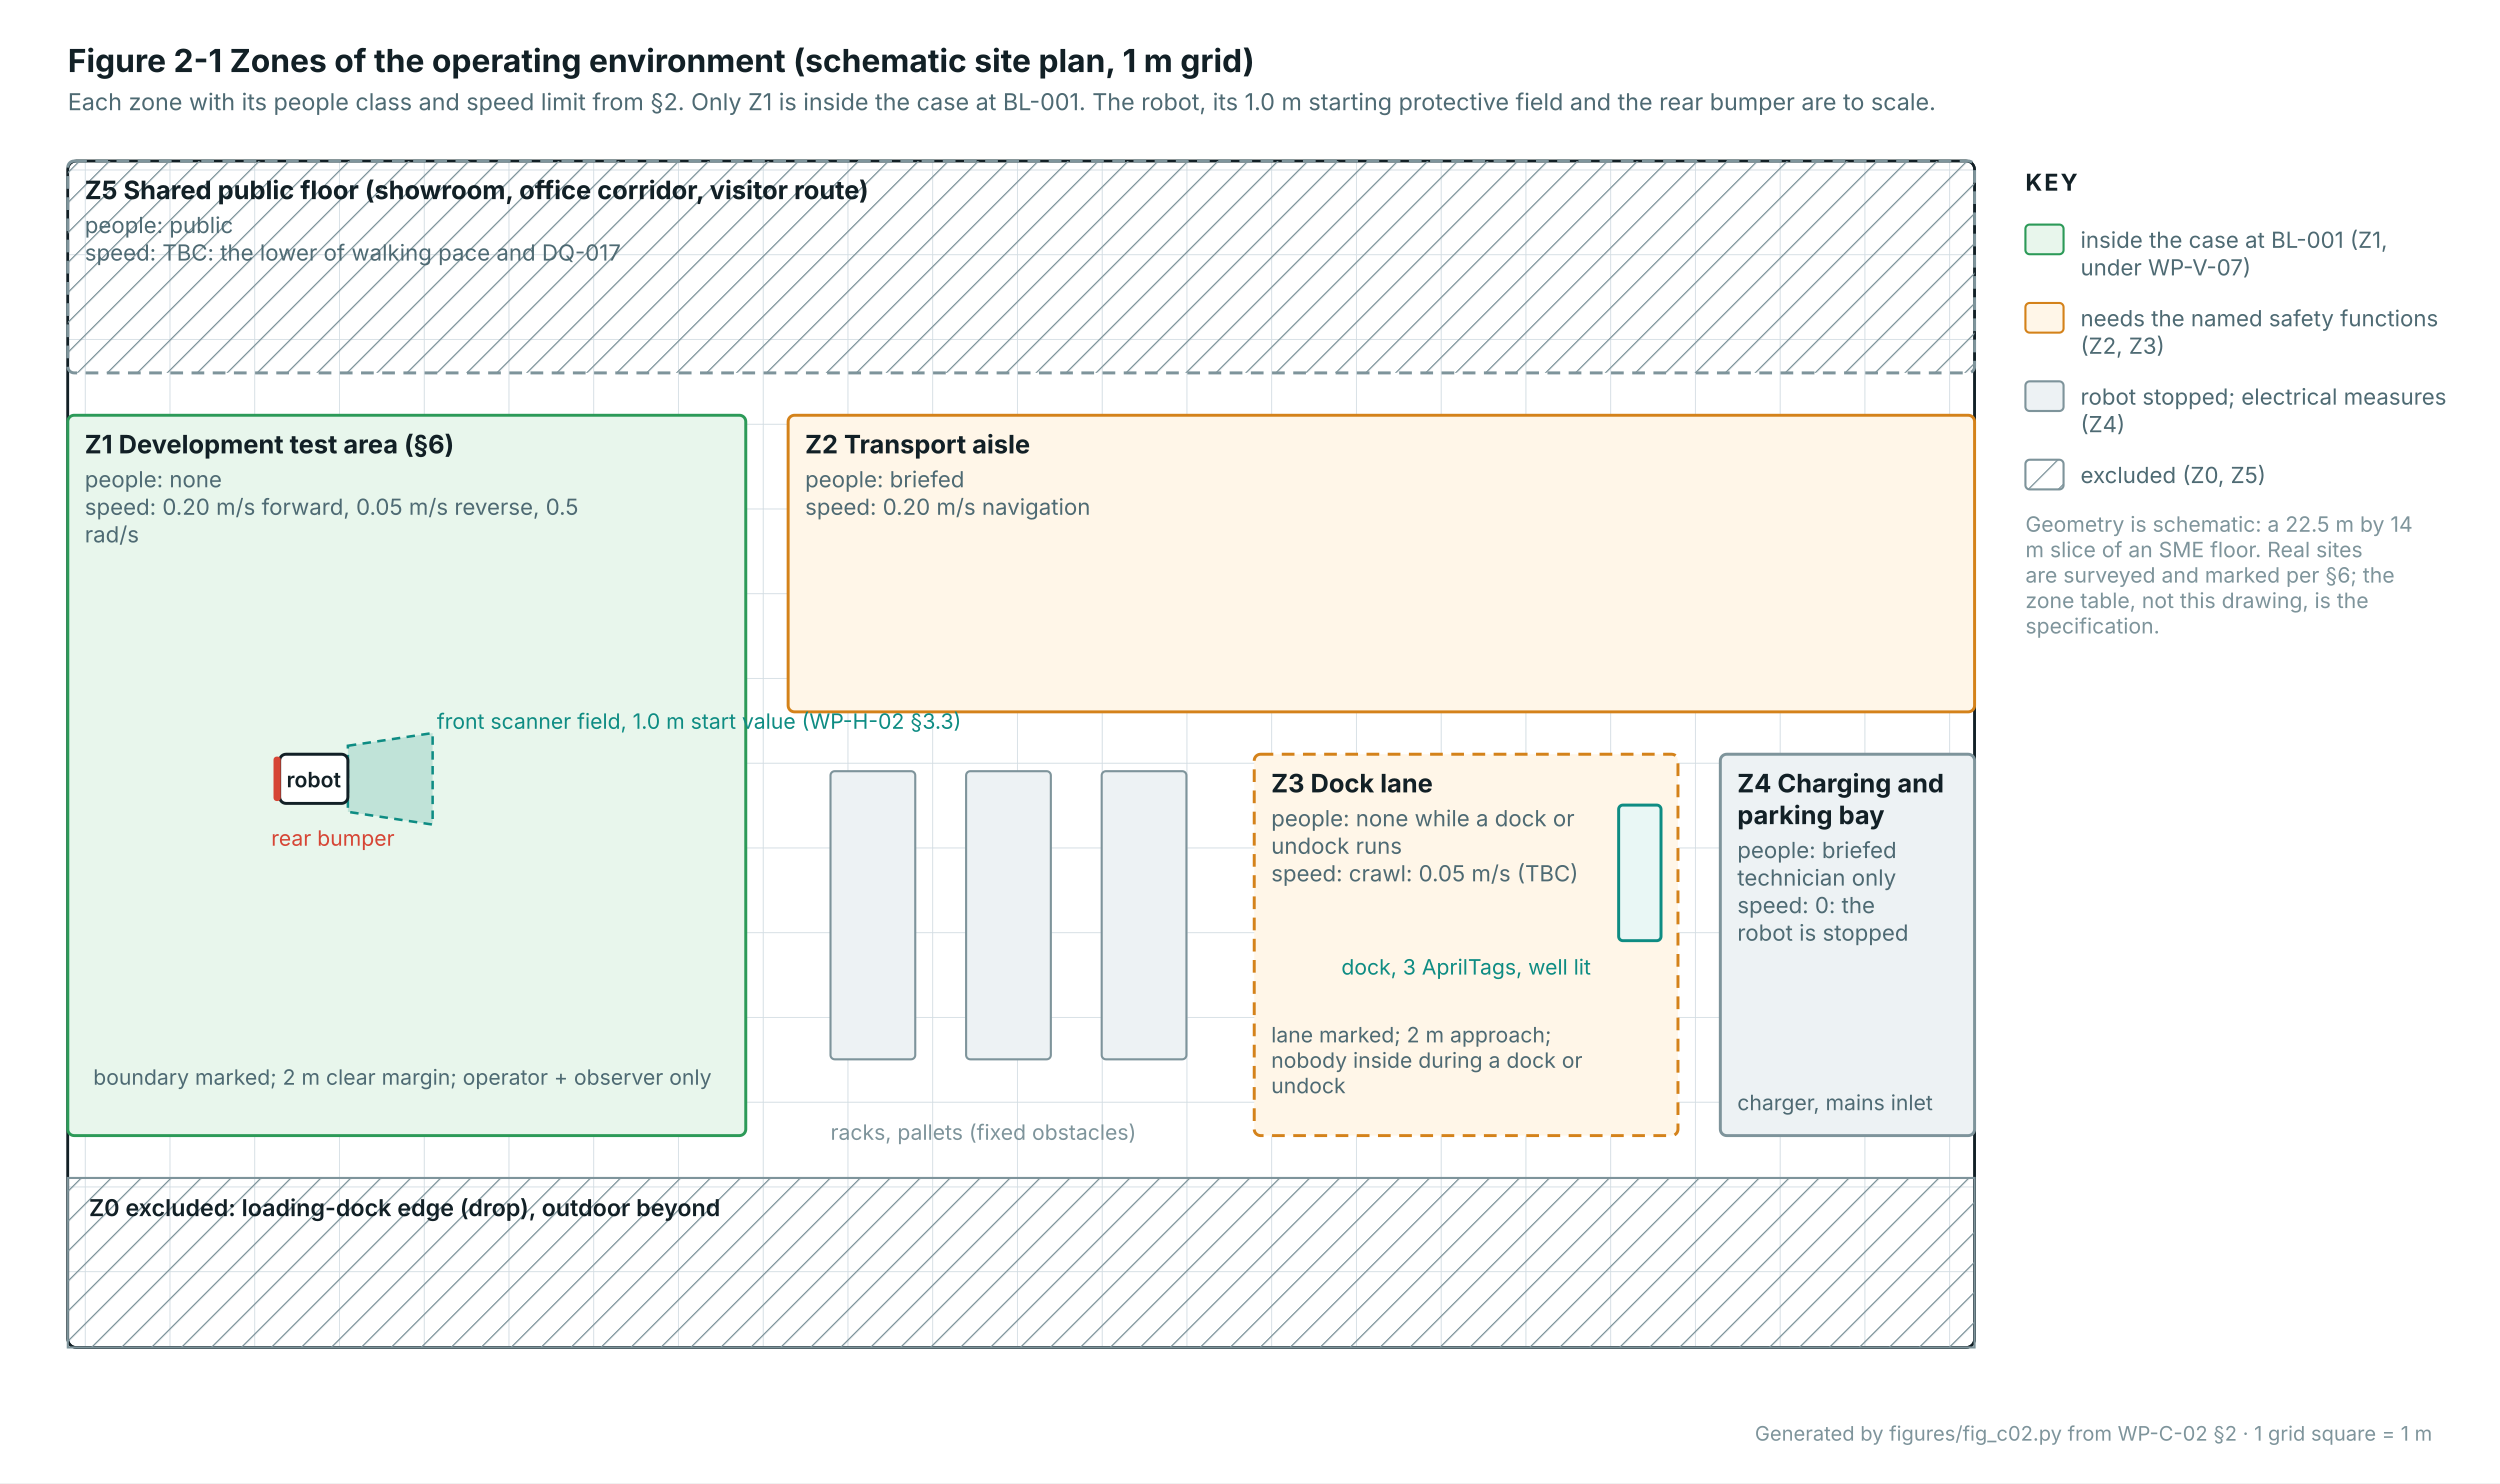
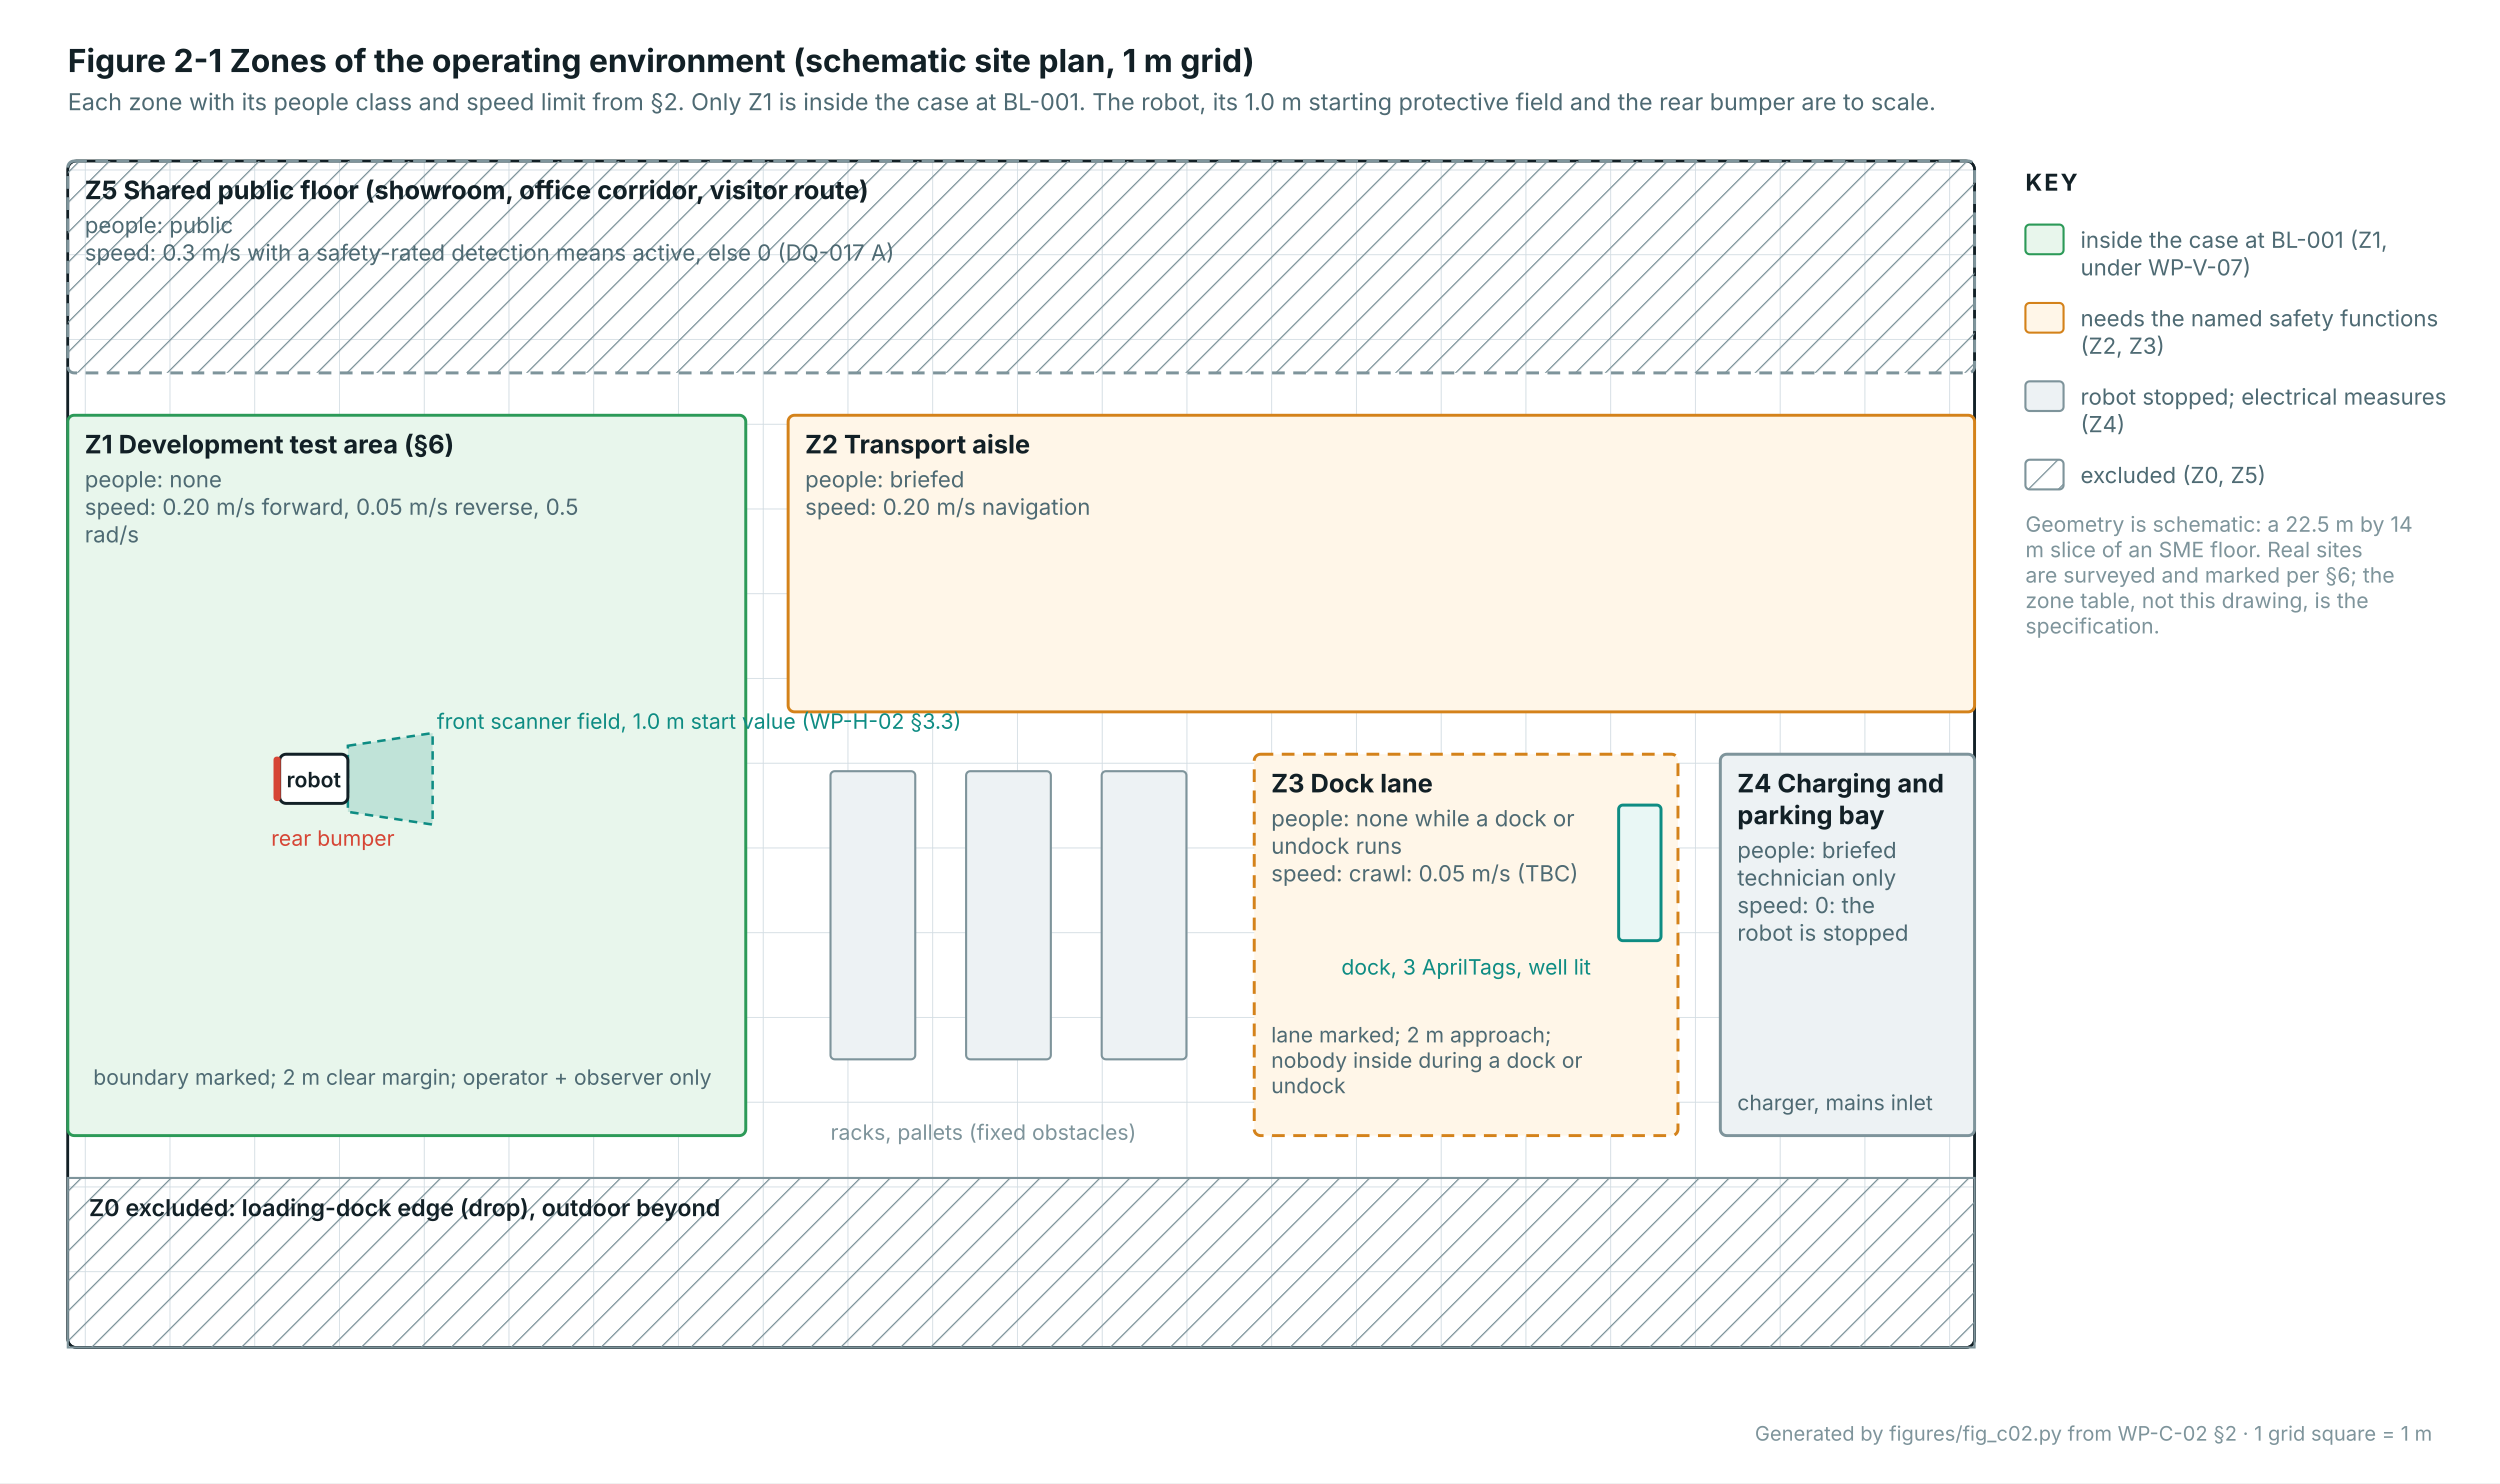
<svg xmlns="http://www.w3.org/2000/svg" width="1180" height="700" viewBox="0 0 1180 700" role="img" aria-labelledby="zon-t zon-d">
  <defs>
    <pattern id="zon-hatch" patternUnits="userSpaceOnUse" width="10" height="10" patternTransform="rotate(45)">
      <line x1="0" y1="0" x2="0" y2="10" stroke="#7E949B" stroke-width="1.2" />
    </pattern>
    <pattern id="zon-grid" patternUnits="userSpaceOnUse" width="40" height="40">
      <path d="M40,0 L0,0 L0,40" fill="none" stroke="#D3DDE2" stroke-width="0.8" />
    </pattern>
  </defs>
  <rect x="0" y="0" width="1180" height="700" fill="#FFFFFF" />
  <text x="32.0" y="34.0" font-family="Inter, 'Segoe UI', 'Helvetica Neue', Helvetica, Arial, sans-serif" font-size="15" font-weight="700" fill="#122026" text-anchor="start">Figure 2-1  Zones of the operating environment (schematic site plan, 1 m grid)</text>
  <text x="32.0" y="52.0" font-family="Inter, 'Segoe UI', 'Helvetica Neue', Helvetica, Arial, sans-serif" font-size="11" font-weight="400" fill="#4E6A73" text-anchor="start">Each zone with its people class and speed limit from §2. Only Z1 is inside the case at BL-001. The robot, its 1.0 m starting protective field and the rear bumper are to scale.</text>
  <rect x="32.0" y="76.0" width="900.0" height="560.0" rx="4" fill="url(#zon-grid)" stroke="#122026" stroke-width="1.2" />
  <rect x="32.0" y="76.0" width="900.0" height="560.0" rx="4" fill="none" stroke="#122026" stroke-width="1.2" />
  <rect x="32.0" y="556.0" width="900.0" height="80.0" rx="0" fill="url(#zon-hatch)" stroke="#7E949B" stroke-width="1" />
  <text x="42.0" y="574.0" font-family="Inter, 'Segoe UI', 'Helvetica Neue', Helvetica, Arial, sans-serif" font-size="11" font-weight="600" fill="#122026" text-anchor="start">Z0  excluded: loading-dock edge (drop), outdoor beyond</text>
  <rect x="32.0" y="76.0" width="900.0" height="100.0" rx="3" fill="url(#zon-hatch)" stroke="#7E949B" stroke-width="1.4" stroke-dasharray="6,4" />
  <text x="40.0" y="94.0" font-family="Inter, 'Segoe UI', 'Helvetica Neue', Helvetica, Arial, sans-serif" font-size="12" font-weight="700" fill="#122026" text-anchor="start">Z5 Shared public floor (showroom, office corridor, visitor route)</text>
  <text x="40.0" y="110.0" font-family="Inter, 'Segoe UI', 'Helvetica Neue', Helvetica, Arial, sans-serif" font-size="10.5" font-weight="400" fill="#4E6A73" text-anchor="start">people: public</text>
-   <text x="40.0" y="123.0" font-family="Inter, 'Segoe UI', 'Helvetica Neue', Helvetica, Arial, sans-serif" font-size="10.5" font-weight="400" fill="#4E6A73" text-anchor="start">speed: TBC: the lower of walking pace and DQ-017</text>
+   <text x="40.0" y="123.0" font-family="Inter, 'Segoe UI', 'Helvetica Neue', Helvetica, Arial, sans-serif" font-size="10.5" font-weight="400" fill="#4E6A73" text-anchor="start">speed: 0.3 m/s with a safety-rated detection means active, else 0 (DQ-017 A)</text>
  <rect x="32.0" y="196.0" width="320.0" height="340.0" rx="3" fill="#E8F6EC" stroke="#2C9A58" stroke-width="1.4" />
  <text x="40.0" y="214.0" font-family="Inter, 'Segoe UI', 'Helvetica Neue', Helvetica, Arial, sans-serif" font-size="12" font-weight="700" fill="#122026" text-anchor="start">Z1 Development test area (§6)</text>
  <text x="40.0" y="230.0" font-family="Inter, 'Segoe UI', 'Helvetica Neue', Helvetica, Arial, sans-serif" font-size="10.5" font-weight="400" fill="#4E6A73" text-anchor="start">people: none</text>
  <text x="40.0" y="243.0" font-family="Inter, 'Segoe UI', 'Helvetica Neue', Helvetica, Arial, sans-serif" font-size="10.5" font-weight="400" fill="#4E6A73" text-anchor="start">speed: 0.20 m/s forward, 0.05 m/s reverse, 0.5</text>
  <text x="40.0" y="256.0" font-family="Inter, 'Segoe UI', 'Helvetica Neue', Helvetica, Arial, sans-serif" font-size="10.5" font-weight="400" fill="#4E6A73" text-anchor="start">rad/s</text>
  <rect x="372.0" y="196.0" width="560.0" height="140.0" rx="3" fill="#FFF6E8" stroke="#D4821A" stroke-width="1.4" />
  <text x="380.0" y="214.0" font-family="Inter, 'Segoe UI', 'Helvetica Neue', Helvetica, Arial, sans-serif" font-size="12" font-weight="700" fill="#122026" text-anchor="start">Z2 Transport aisle</text>
  <text x="380.0" y="230.0" font-family="Inter, 'Segoe UI', 'Helvetica Neue', Helvetica, Arial, sans-serif" font-size="10.5" font-weight="400" fill="#4E6A73" text-anchor="start">people: briefed</text>
  <text x="380.0" y="243.0" font-family="Inter, 'Segoe UI', 'Helvetica Neue', Helvetica, Arial, sans-serif" font-size="10.5" font-weight="400" fill="#4E6A73" text-anchor="start">speed: 0.20 m/s navigation</text>
  <rect x="592.0" y="356.0" width="200.0" height="180.0" rx="3" fill="#FFF6E8" stroke="#D4821A" stroke-width="1.4" stroke-dasharray="6,4" />
  <text x="600.0" y="374.0" font-family="Inter, 'Segoe UI', 'Helvetica Neue', Helvetica, Arial, sans-serif" font-size="12" font-weight="700" fill="#122026" text-anchor="start">Z3 Dock lane</text>
  <text x="600.0" y="390.0" font-family="Inter, 'Segoe UI', 'Helvetica Neue', Helvetica, Arial, sans-serif" font-size="10.5" font-weight="400" fill="#4E6A73" text-anchor="start">people: none while a dock or</text>
  <text x="600.0" y="403.0" font-family="Inter, 'Segoe UI', 'Helvetica Neue', Helvetica, Arial, sans-serif" font-size="10.5" font-weight="400" fill="#4E6A73" text-anchor="start">undock runs</text>
  <text x="600.0" y="416.0" font-family="Inter, 'Segoe UI', 'Helvetica Neue', Helvetica, Arial, sans-serif" font-size="10.5" font-weight="400" fill="#4E6A73" text-anchor="start">speed: crawl: 0.05 m/s (TBC)</text>
  <rect x="812.0" y="356.0" width="120.0" height="180.0" rx="3" fill="#EDF2F4" stroke="#7E949B" stroke-width="1.4" />
  <text x="820.0" y="374.0" font-family="Inter, 'Segoe UI', 'Helvetica Neue', Helvetica, Arial, sans-serif" font-size="12" font-weight="700" fill="#122026" text-anchor="start">Z4 Charging and</text>
  <text x="820.0" y="389.0" font-family="Inter, 'Segoe UI', 'Helvetica Neue', Helvetica, Arial, sans-serif" font-size="12" font-weight="700" fill="#122026" text-anchor="start">parking bay</text>
  <text x="820.0" y="405.0" font-family="Inter, 'Segoe UI', 'Helvetica Neue', Helvetica, Arial, sans-serif" font-size="10.5" font-weight="400" fill="#4E6A73" text-anchor="start">people: briefed</text>
  <text x="820.0" y="418.0" font-family="Inter, 'Segoe UI', 'Helvetica Neue', Helvetica, Arial, sans-serif" font-size="10.5" font-weight="400" fill="#4E6A73" text-anchor="start">technician only</text>
  <text x="820.0" y="431.0" font-family="Inter, 'Segoe UI', 'Helvetica Neue', Helvetica, Arial, sans-serif" font-size="10.5" font-weight="400" fill="#4E6A73" text-anchor="start">speed: 0: the</text>
  <text x="820.0" y="444.0" font-family="Inter, 'Segoe UI', 'Helvetica Neue', Helvetica, Arial, sans-serif" font-size="10.5" font-weight="400" fill="#4E6A73" text-anchor="start">robot is stopped</text>
  <rect x="392.0" y="364.0" width="40.0" height="136.0" rx="2" fill="#EDF2F4" stroke="#7E949B" stroke-width="1" />
  <rect x="456.0" y="364.0" width="40.0" height="136.0" rx="2" fill="#EDF2F4" stroke="#7E949B" stroke-width="1" />
  <rect x="520.0" y="364.0" width="40.0" height="136.0" rx="2" fill="#EDF2F4" stroke="#7E949B" stroke-width="1" />
  <text x="392.0" y="538.0" font-family="Inter, 'Segoe UI', 'Helvetica Neue', Helvetica, Arial, sans-serif" font-size="10" font-weight="400" fill="#7E949B" text-anchor="start">racks, pallets (fixed obstacles)</text>
  <rect x="764.0" y="380.0" width="20.0" height="64.0" rx="2" fill="#E9F7F5" stroke="#0E8C83" stroke-width="1.4" />
  <text x="692.0" y="460.0" font-family="Inter, 'Segoe UI', 'Helvetica Neue', Helvetica, Arial, sans-serif" font-size="10" font-weight="400" fill="#0E8C83" text-anchor="middle">dock, 3 AprilTags, well lit</text>
  <text x="600.0" y="492.0" font-family="Inter, 'Segoe UI', 'Helvetica Neue', Helvetica, Arial, sans-serif" font-size="10" font-weight="400" fill="#4E6A73" text-anchor="start">lane marked; 2 m approach;</text>
  <text x="600.0" y="504.0" font-family="Inter, 'Segoe UI', 'Helvetica Neue', Helvetica, Arial, sans-serif" font-size="10" font-weight="400" fill="#4E6A73" text-anchor="start">nobody inside during a dock or</text>
  <text x="600.0" y="516.0" font-family="Inter, 'Segoe UI', 'Helvetica Neue', Helvetica, Arial, sans-serif" font-size="10" font-weight="400" fill="#4E6A73" text-anchor="start">undock</text>
  <text x="820.0" y="524.0" font-family="Inter, 'Segoe UI', 'Helvetica Neue', Helvetica, Arial, sans-serif" font-size="10" font-weight="400" fill="#4E6A73" text-anchor="start">charger, mains inlet</text>
  <path d="M164.2,352.0 L204.2,346.0 L204.2,389.2 L164.2,383.2 z" fill="#0E8C83" fill-opacity="0.18" stroke="#0E8C83" stroke-width="1.2" stroke-dasharray="4,3" />
  <rect x="132.0" y="356.0" width="32.2" height="23.2" rx="3" fill="#FFFFFF" stroke="#122026" stroke-width="1.4" />
  <rect x="129.6" y="357.6" width="2.4" height="20.0" rx="1" fill="#D64535" stroke="#D64535" stroke-width="1" />
  <text x="148.1" y="371.6" font-family="Inter, 'Segoe UI', 'Helvetica Neue', Helvetica, Arial, sans-serif" font-size="10" font-weight="600" fill="#122026" text-anchor="middle">robot</text>
  <text x="206.2" y="344.0" font-family="Inter, 'Segoe UI', 'Helvetica Neue', Helvetica, Arial, sans-serif" font-size="10" font-weight="400" fill="#0E8C83" text-anchor="start">front scanner field, 1.0 m start value (WP-H-02 §3.3)</text>
  <text x="128.0" y="399.2" font-family="Inter, 'Segoe UI', 'Helvetica Neue', Helvetica, Arial, sans-serif" font-size="10" font-weight="400" fill="#D64535" text-anchor="start">rear bumper</text>
  <text x="44.0" y="512.0" font-family="Inter, 'Segoe UI', 'Helvetica Neue', Helvetica, Arial, sans-serif" font-size="10" font-weight="400" fill="#4E6A73" text-anchor="start">boundary marked; 2 m clear margin; operator + observer only</text>
  <text x="956.0" y="90.0" font-family="Inter, 'Segoe UI', 'Helvetica Neue', Helvetica, Arial, sans-serif" font-size="11" font-weight="700" fill="#122026" text-anchor="start" letter-spacing="1">KEY</text>
  <rect x="956.0" y="106.0" width="18.0" height="14.0" rx="2" fill="#E8F6EC" stroke="#2C9A58" stroke-width="1" />
  <text x="982.0" y="117.0" font-family="Inter, 'Segoe UI', 'Helvetica Neue', Helvetica, Arial, sans-serif" font-size="10.5" font-weight="400" fill="#4E6A73" text-anchor="start">inside the case at BL-001 (Z1,</text>
  <text x="982.0" y="130.0" font-family="Inter, 'Segoe UI', 'Helvetica Neue', Helvetica, Arial, sans-serif" font-size="10.5" font-weight="400" fill="#4E6A73" text-anchor="start">under WP-V-07)</text>
  <rect x="956.0" y="143.0" width="18.0" height="14.0" rx="2" fill="#FFF6E8" stroke="#D4821A" stroke-width="1" />
  <text x="982.0" y="154.0" font-family="Inter, 'Segoe UI', 'Helvetica Neue', Helvetica, Arial, sans-serif" font-size="10.5" font-weight="400" fill="#4E6A73" text-anchor="start">needs the named safety functions</text>
  <text x="982.0" y="167.0" font-family="Inter, 'Segoe UI', 'Helvetica Neue', Helvetica, Arial, sans-serif" font-size="10.5" font-weight="400" fill="#4E6A73" text-anchor="start">(Z2, Z3)</text>
  <rect x="956.0" y="180.0" width="18.0" height="14.0" rx="2" fill="#EDF2F4" stroke="#7E949B" stroke-width="1" />
  <text x="982.0" y="191.0" font-family="Inter, 'Segoe UI', 'Helvetica Neue', Helvetica, Arial, sans-serif" font-size="10.5" font-weight="400" fill="#4E6A73" text-anchor="start">robot stopped; electrical measures</text>
  <text x="982.0" y="204.0" font-family="Inter, 'Segoe UI', 'Helvetica Neue', Helvetica, Arial, sans-serif" font-size="10.5" font-weight="400" fill="#4E6A73" text-anchor="start">(Z4)</text>
  <rect x="956.0" y="217.0" width="18.0" height="14.0" rx="2" fill="url(#zon-hatch)" stroke="#7E949B" stroke-width="1" />
  <text x="982.0" y="228.0" font-family="Inter, 'Segoe UI', 'Helvetica Neue', Helvetica, Arial, sans-serif" font-size="10.5" font-weight="400" fill="#4E6A73" text-anchor="start">excluded (Z0, Z5)</text>
  <text x="956.0" y="251.0" font-family="Inter, 'Segoe UI', 'Helvetica Neue', Helvetica, Arial, sans-serif" font-size="10" font-weight="400" fill="#7E949B" text-anchor="start">Geometry is schematic: a 22.5 m by 14</text>
  <text x="956.0" y="263.0" font-family="Inter, 'Segoe UI', 'Helvetica Neue', Helvetica, Arial, sans-serif" font-size="10" font-weight="400" fill="#7E949B" text-anchor="start">m slice of an SME floor. Real sites</text>
  <text x="956.0" y="275.0" font-family="Inter, 'Segoe UI', 'Helvetica Neue', Helvetica, Arial, sans-serif" font-size="10" font-weight="400" fill="#7E949B" text-anchor="start">are surveyed and marked per §6; the</text>
  <text x="956.0" y="287.0" font-family="Inter, 'Segoe UI', 'Helvetica Neue', Helvetica, Arial, sans-serif" font-size="10" font-weight="400" fill="#7E949B" text-anchor="start">zone table, not this drawing, is the</text>
  <text x="956.0" y="299.0" font-family="Inter, 'Segoe UI', 'Helvetica Neue', Helvetica, Arial, sans-serif" font-size="10" font-weight="400" fill="#7E949B" text-anchor="start">specification.</text>
  <text x="1148.0" y="680.0" font-family="Inter, 'Segoe UI', 'Helvetica Neue', Helvetica, Arial, sans-serif" font-size="9.5" font-weight="400" fill="#7E949B" text-anchor="end">Generated by figures/fig_c02.py from WP-C-02 §2 · 1 grid square = 1 m</text>
</svg>
